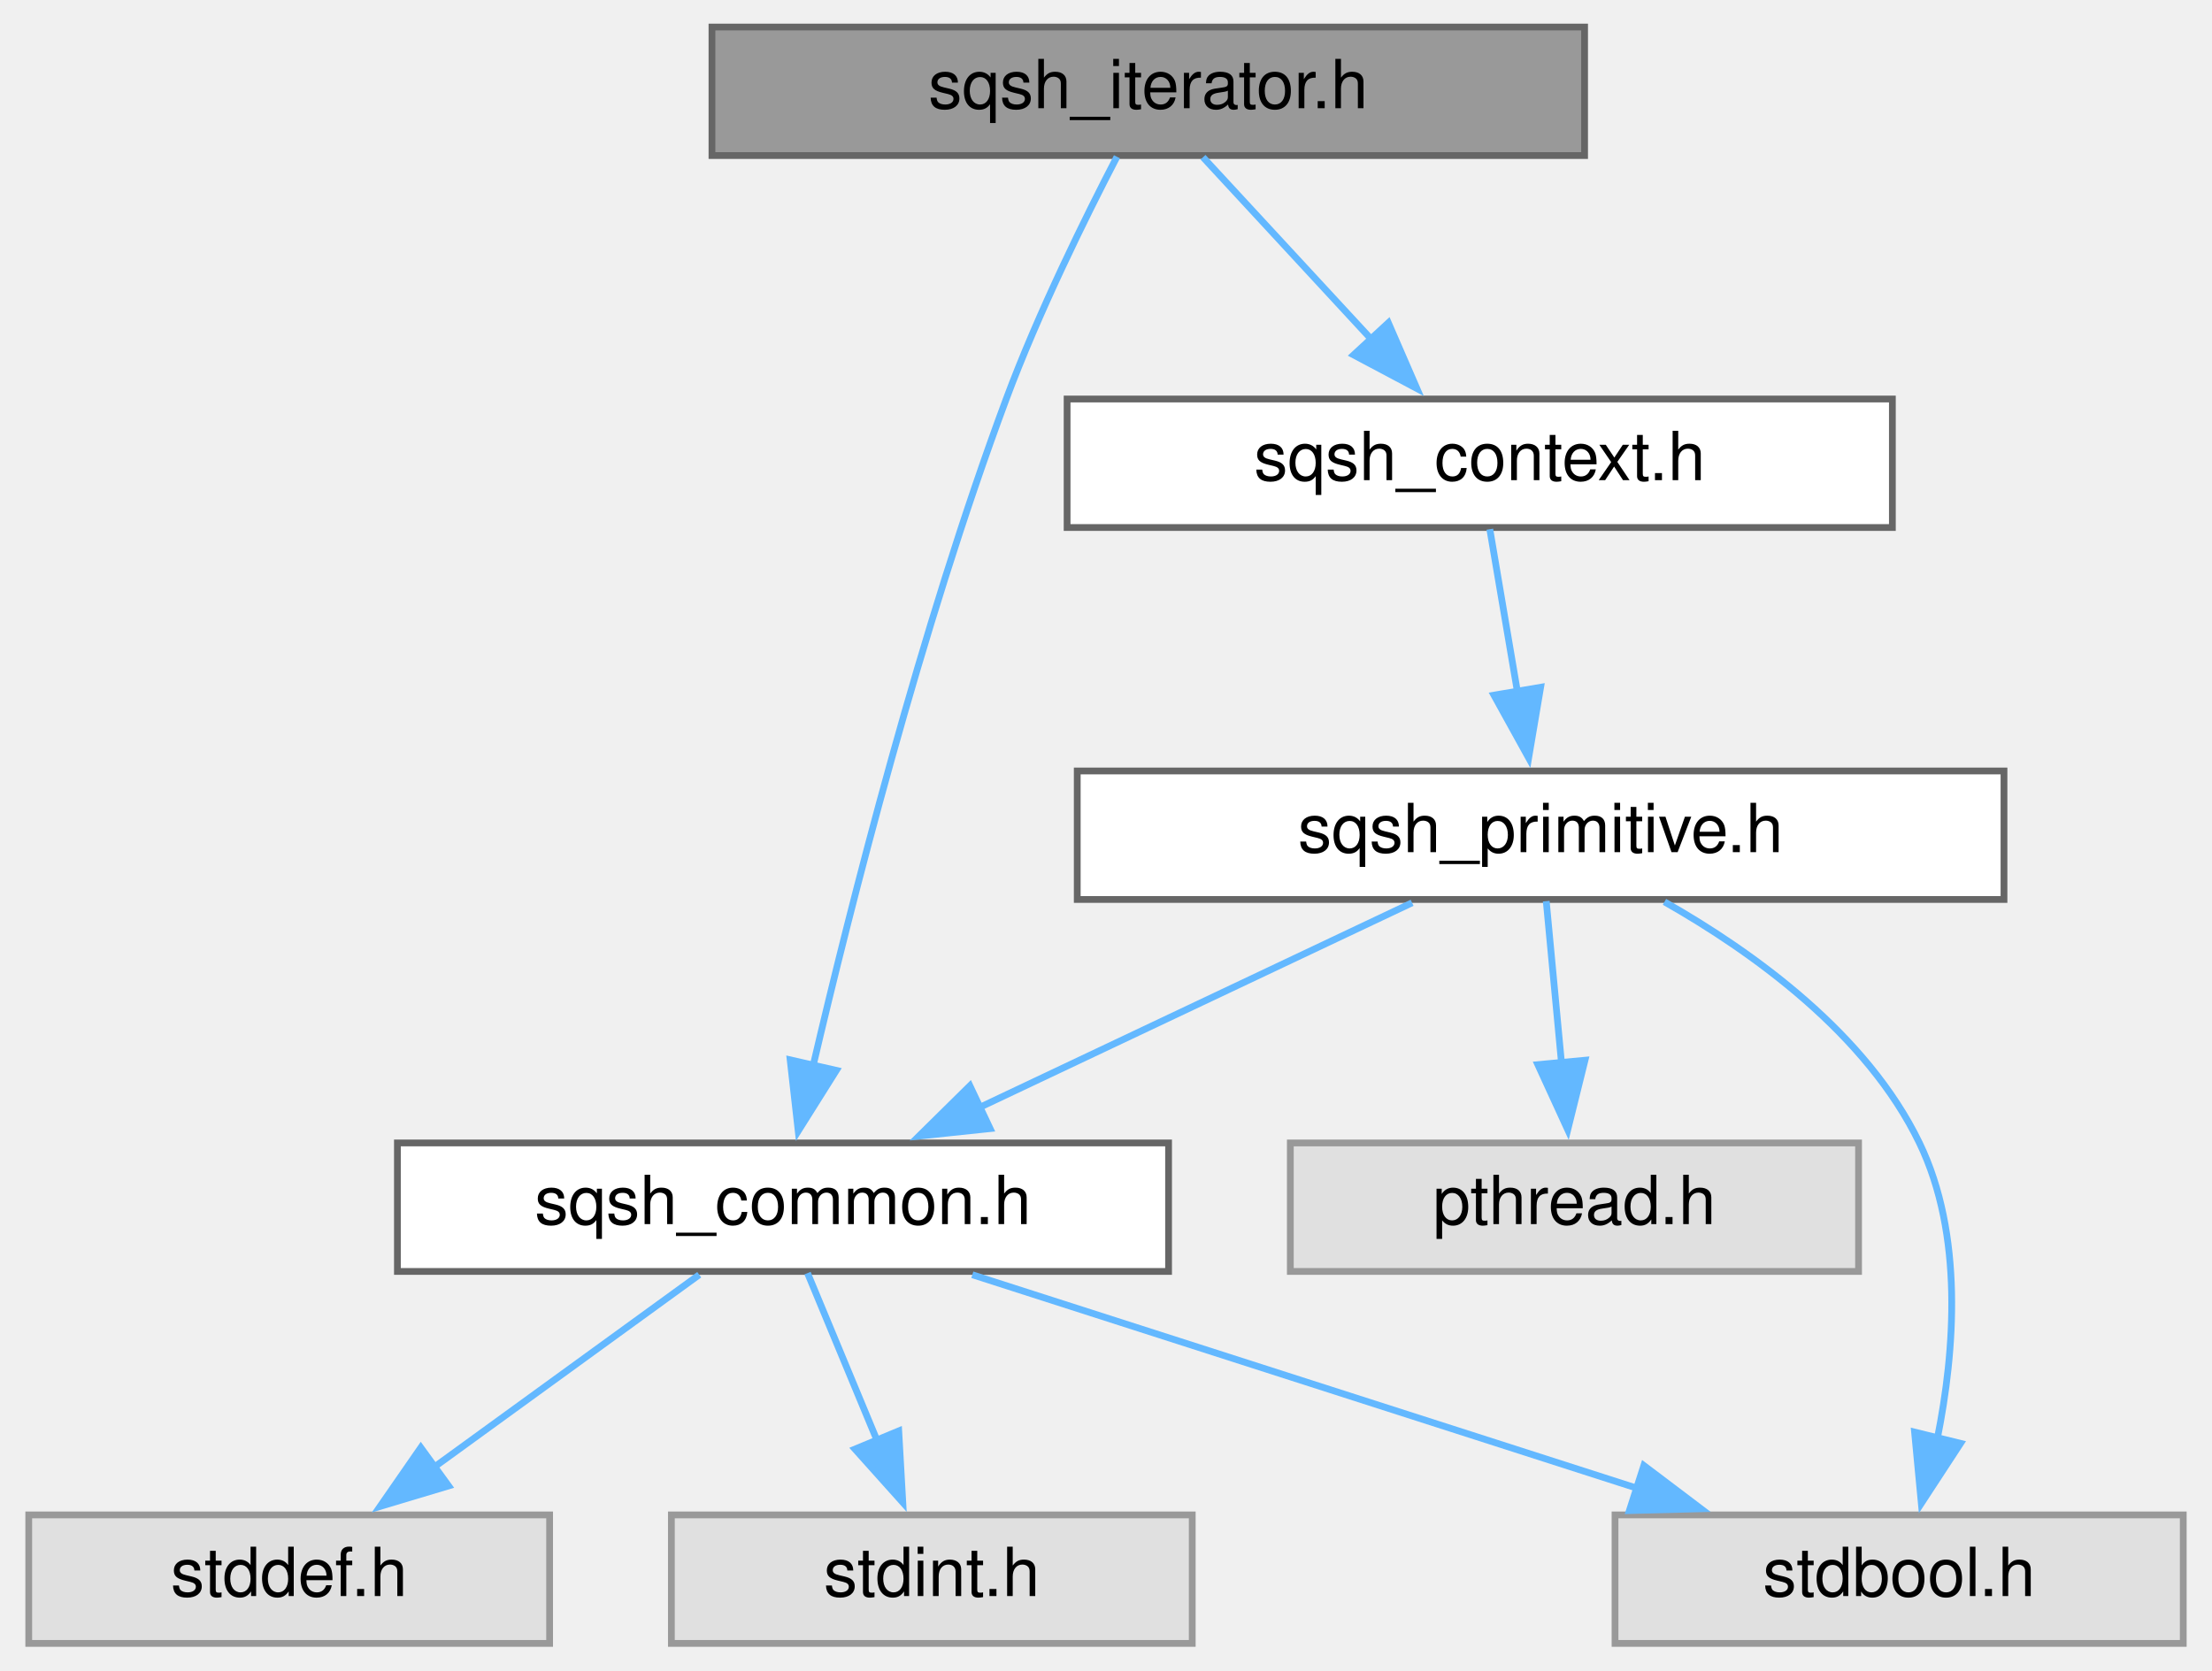
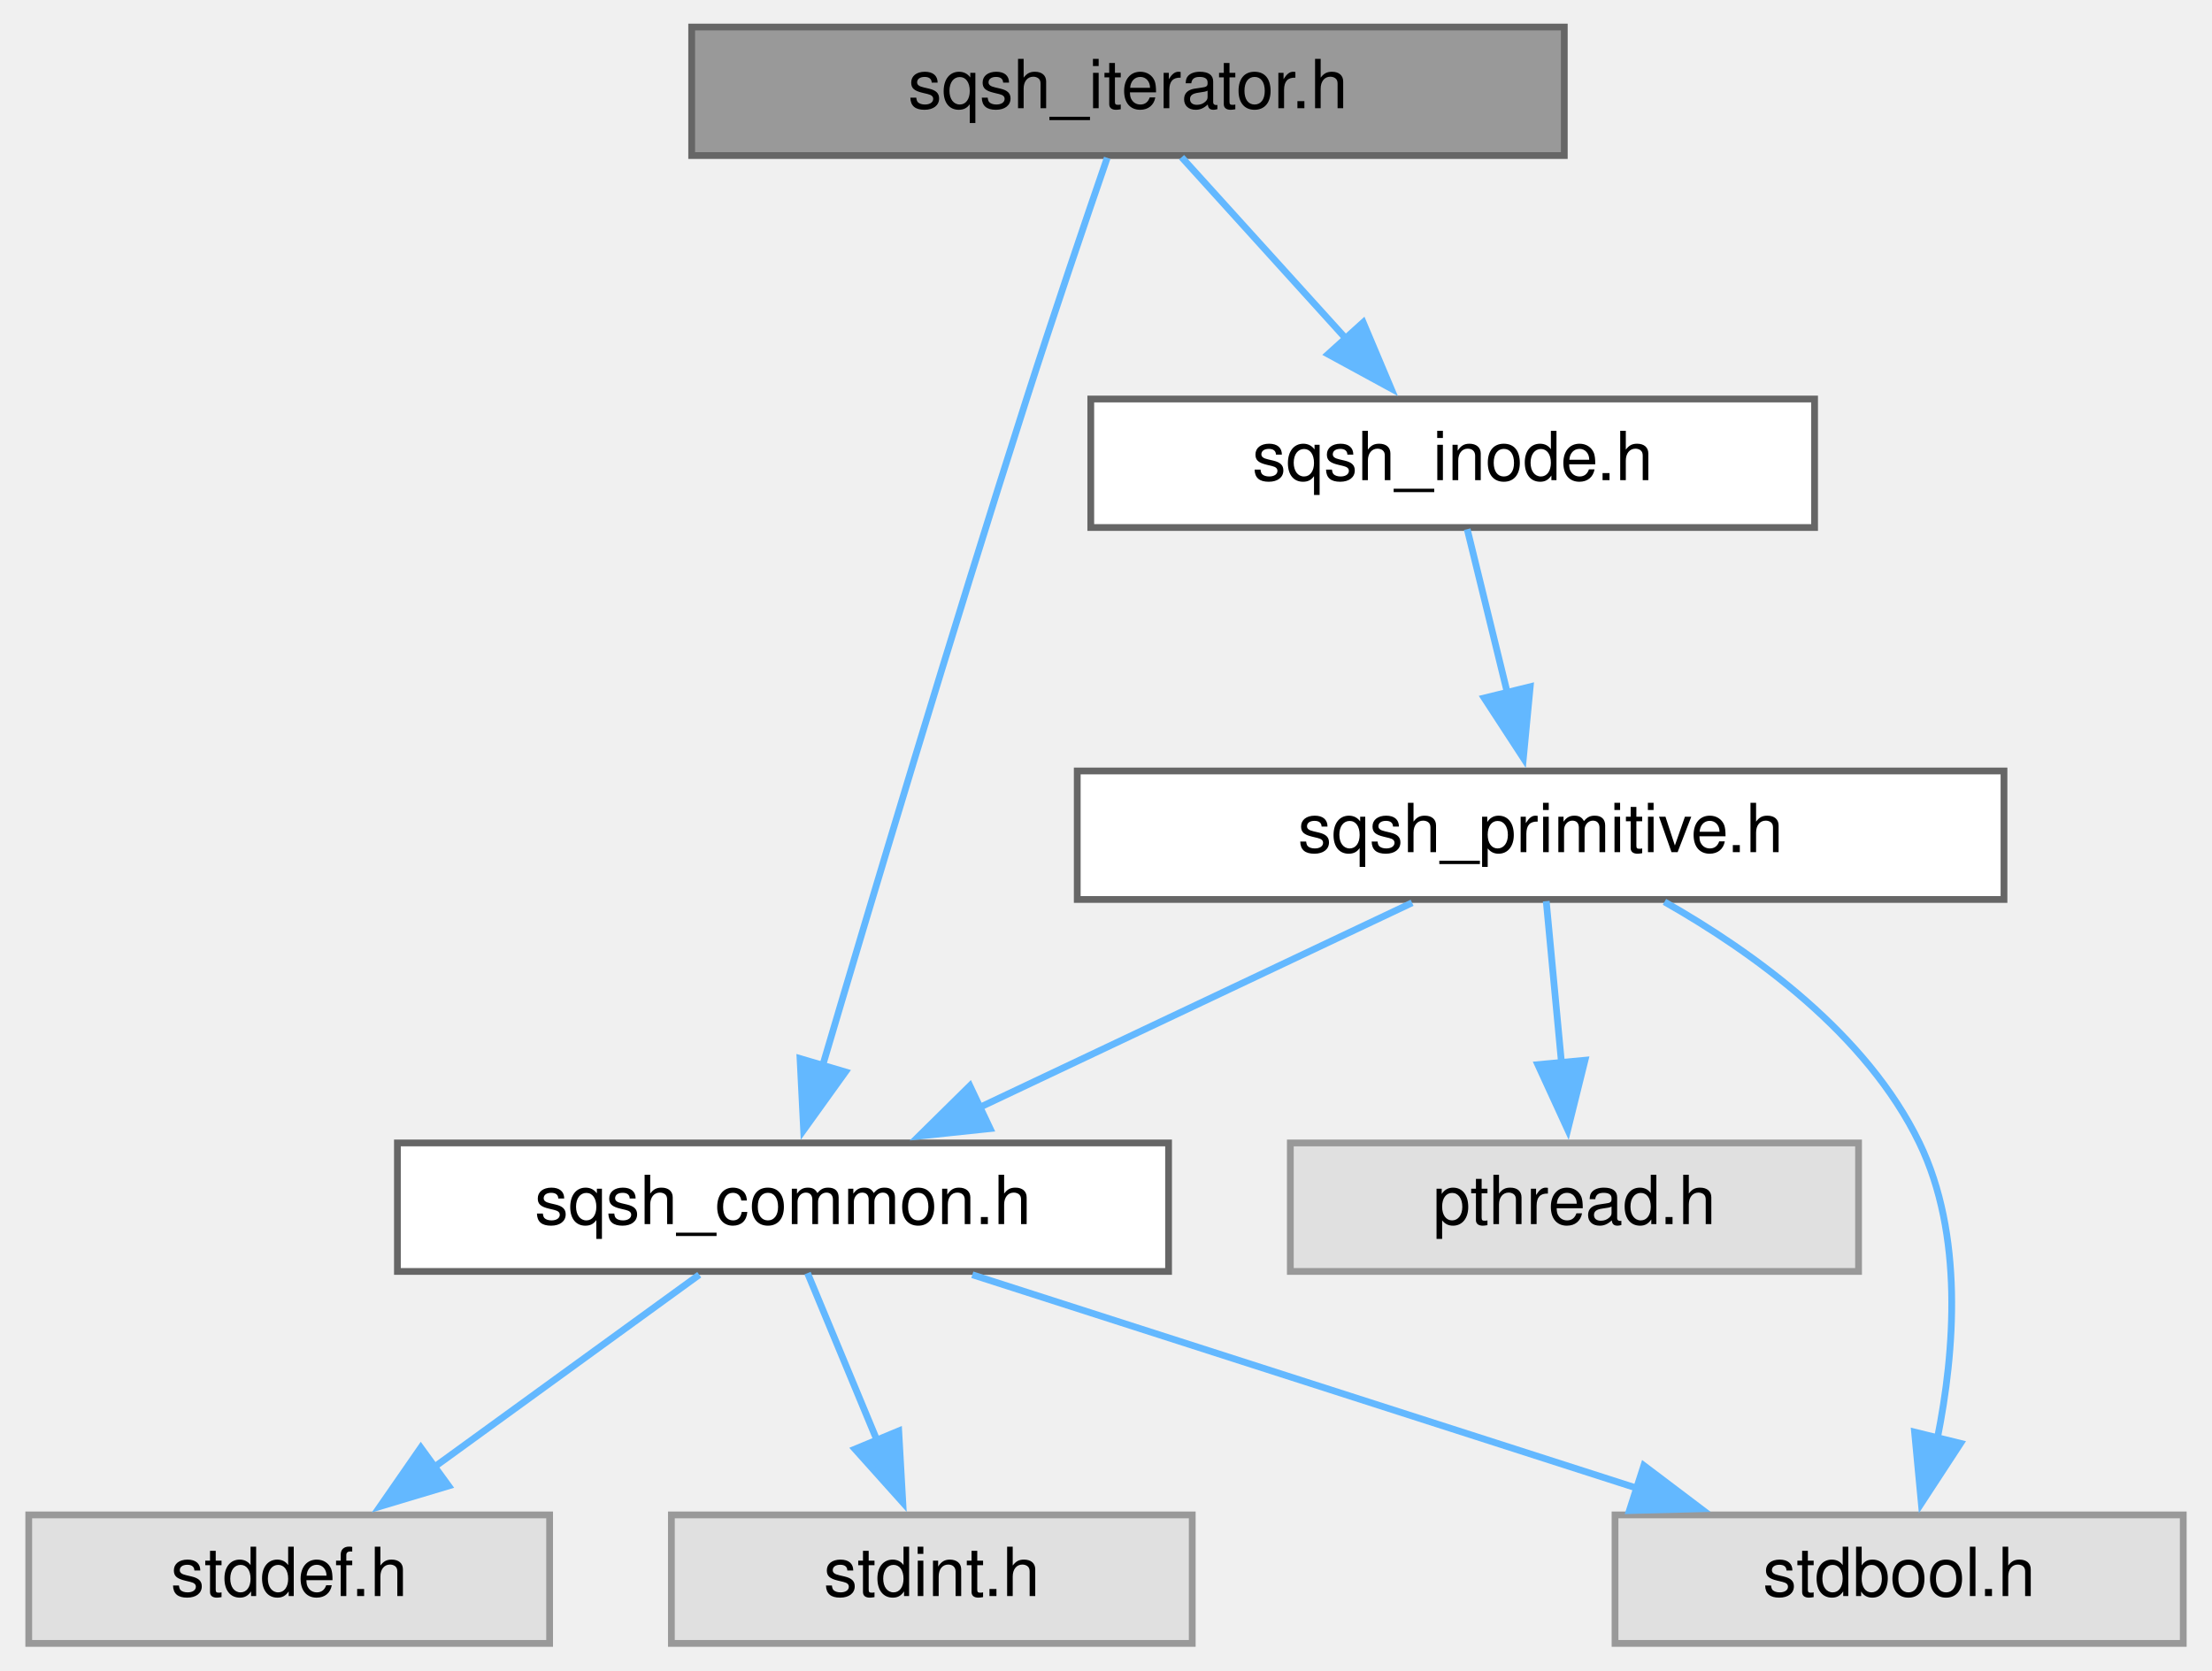
<svg xmlns="http://www.w3.org/2000/svg" xmlns:xlink="http://www.w3.org/1999/xlink" width="327pt" height="247pt" viewBox="0.00 0.00 326.50 247.00">
  <g id="graph0" class="graph" transform="scale(1 1) rotate(0) translate(4 243)">
    <g id="node1" class="node">
      <g id="a_node1">
        <a xlink:title=" ">
-           <polygon fill="#999999" stroke="#666666" points="230,-239 101,-239 101,-220 230,-220 230,-239" />
-           <text text-anchor="middle" x="165.5" y="-227" font-family="Helvetica,sans-Serif" font-size="10.00">sqsh_iterator.h</text>
+           <polygon fill="#999999" stroke="#666666" points="227,-239 98,-239 98,-220 227,-220 227,-239" />
+           <text text-anchor="middle" x="162.5" y="-227" font-family="Helvetica,sans-Serif" font-size="10.00">sqsh_iterator.h</text>
        </a>
      </g>
    </g>
    <g id="node2" class="node">
      <g id="a_node2">
        <a xlink:href="sqsh__common_8h.html" target="_top" xlink:title=" ">
          <polygon fill="white" stroke="#666666" points="168.5,-74 54.5,-74 54.5,-55 168.5,-55 168.5,-74" />
          <text text-anchor="middle" x="111.5" y="-62" font-family="Helvetica,sans-Serif" font-size="10.00">sqsh_common.h</text>
        </a>
      </g>
    </g>
    <g id="edge1" class="edge">
-       <path fill="none" stroke="#63b8ff" d="M160.87,-219.82C156.28,-210.99 149.27,-196.81 144.5,-184 131.87,-150.07 121.5,-109.11 115.93,-85.31" />
-       <polygon fill="#63b8ff" stroke="#63b8ff" points="119.39,-84.73 113.75,-75.76 112.56,-86.29 119.39,-84.73" />
+       <path fill="none" stroke="#63b8ff" d="M159.43,-219.66C156.34,-210.7 151.48,-196.42 147.5,-184 136.43,-149.46 124.32,-108.99 117.35,-85.4" />
+       <polygon fill="#63b8ff" stroke="#63b8ff" points="120.73,-84.5 114.55,-75.9 114.02,-86.48 120.73,-84.5" />
    </g>
    <g id="node6" class="node">
      <g id="a_node6">
-         <a xlink:href="sqsh__context_8h.html" target="_top" xlink:title=" ">
-           <polygon fill="white" stroke="#666666" points="275.5,-184 153.5,-184 153.5,-165 275.5,-165 275.5,-184" />
-           <text text-anchor="middle" x="214.5" y="-172" font-family="Helvetica,sans-Serif" font-size="10.00">sqsh_context.h</text>
+         <a xlink:href="sqsh__inode_8h.html" target="_top" xlink:title=" ">
+           <polygon fill="white" stroke="#666666" points="264,-184 157,-184 157,-165 264,-165 264,-184" />
+           <text text-anchor="middle" x="210.5" y="-172" font-family="Helvetica,sans-Serif" font-size="10.00">sqsh_inode.h</text>
        </a>
      </g>
    </g>
    <g id="edge5" class="edge">
-       <path fill="none" stroke="#63b8ff" d="M173.59,-219.75C180.36,-212.43 190.22,-201.76 198.56,-192.74" />
-       <polygon fill="#63b8ff" stroke="#63b8ff" points="200.99,-195.27 205.21,-185.55 195.85,-190.52 200.99,-195.27" />
+       <path fill="none" stroke="#63b8ff" d="M170.43,-219.75C177.06,-212.43 186.72,-201.76 194.89,-192.74" />
+       <polygon fill="#63b8ff" stroke="#63b8ff" points="197.27,-195.33 201.39,-185.56 192.08,-190.63 197.27,-195.33" />
    </g>
    <g id="node3" class="node">
      <g id="a_node3">
        <a xlink:title=" ">
          <polygon fill="#e0e0e0" stroke="#999999" points="318.5,-19 234.5,-19 234.5,0 318.5,0 318.5,-19" />
          <text text-anchor="middle" x="276.5" y="-7" font-family="Helvetica,sans-Serif" font-size="10.00">stdbool.h</text>
        </a>
      </g>
    </g>
    <g id="edge2" class="edge">
      <path fill="none" stroke="#63b8ff" d="M139.49,-54.51C166.59,-45.8 207.91,-32.53 238.08,-22.84" />
      <polygon fill="#63b8ff" stroke="#63b8ff" points="238.76,-26.3 247.21,-19.91 236.62,-19.64 238.76,-26.3" />
    </g>
    <g id="node4" class="node">
      <g id="a_node4">
        <a xlink:title=" ">
          <polygon fill="#e0e0e0" stroke="#999999" points="77,-19 0,-19 0,0 77,0 77,-19" />
          <text text-anchor="middle" x="38.5" y="-7" font-family="Helvetica,sans-Serif" font-size="10.00">stddef.h</text>
        </a>
      </g>
    </g>
    <g id="edge3" class="edge">
      <path fill="none" stroke="#63b8ff" d="M99.12,-54.51C88.35,-46.7 72.53,-35.21 59.75,-25.93" />
      <polygon fill="#63b8ff" stroke="#63b8ff" points="62.07,-23.29 51.93,-20.25 57.96,-28.95 62.07,-23.29" />
    </g>
    <g id="node5" class="node">
      <g id="a_node5">
        <a xlink:title=" ">
          <polygon fill="#e0e0e0" stroke="#999999" points="172,-19 95,-19 95,0 172,0 172,-19" />
          <text text-anchor="middle" x="133.5" y="-7" font-family="Helvetica,sans-Serif" font-size="10.00">stdint.h</text>
        </a>
      </g>
    </g>
    <g id="edge4" class="edge">
      <path fill="none" stroke="#63b8ff" d="M115.13,-54.75C117.92,-48.04 121.87,-38.52 125.4,-30.02" />
      <polygon fill="#63b8ff" stroke="#63b8ff" points="128.61,-31.42 129.21,-20.84 122.14,-28.73 128.61,-31.42" />
    </g>
    <g id="node7" class="node">
      <g id="a_node7">
        <a xlink:href="sqsh__primitive_8h.html" target="_top" xlink:title=" ">
          <polygon fill="white" stroke="#666666" points="292,-129 155,-129 155,-110 292,-110 292,-129" />
          <text text-anchor="middle" x="223.5" y="-117" font-family="Helvetica,sans-Serif" font-size="10.00">sqsh_primitive.h</text>
        </a>
      </g>
    </g>
    <g id="edge6" class="edge">
-       <path fill="none" stroke="#63b8ff" d="M215.99,-164.75C217.1,-158.19 218.67,-148.95 220.09,-140.6" />
-       <polygon fill="#63b8ff" stroke="#63b8ff" points="223.5,-141.38 221.73,-130.93 216.6,-140.21 223.5,-141.38" />
+       <path fill="none" stroke="#63b8ff" d="M212.65,-164.75C214.26,-158.19 216.52,-148.95 218.57,-140.6" />
+       <polygon fill="#63b8ff" stroke="#63b8ff" points="221.96,-141.46 220.95,-130.91 215.16,-139.79 221.96,-141.46" />
    </g>
    <g id="edge7" class="edge">
      <path fill="none" stroke="#63b8ff" d="M204.5,-109.51C186.94,-101.2 160.58,-88.73 140.41,-79.18" />
      <polygon fill="#63b8ff" stroke="#63b8ff" points="142.12,-76.12 131.59,-75.01 139.13,-82.45 142.12,-76.12" />
    </g>
    <g id="edge9" class="edge">
      <path fill="none" stroke="#63b8ff" d="M241.81,-109.65C254.98,-102.17 271.73,-90.1 279.5,-74 286.04,-60.44 284.76,-43.3 282.14,-30.25" />
      <polygon fill="#63b8ff" stroke="#63b8ff" points="285.58,-29.58 279.78,-20.71 278.78,-31.25 285.58,-29.58" />
    </g>
    <g id="node8" class="node">
      <g id="a_node8">
        <a xlink:title=" ">
          <polygon fill="#e0e0e0" stroke="#999999" points="270.5,-74 186.5,-74 186.5,-55 270.5,-55 270.5,-74" />
          <text text-anchor="middle" x="228.5" y="-62" font-family="Helvetica,sans-Serif" font-size="10.00">pthread.h</text>
        </a>
      </g>
    </g>
    <g id="edge8" class="edge">
      <path fill="none" stroke="#63b8ff" d="M224.33,-109.75C224.94,-103.27 225.8,-94.16 226.58,-85.9" />
      <polygon fill="#63b8ff" stroke="#63b8ff" points="230.06,-86.23 227.51,-75.95 223.09,-85.58 230.06,-86.23" />
    </g>
  </g>
</svg>
